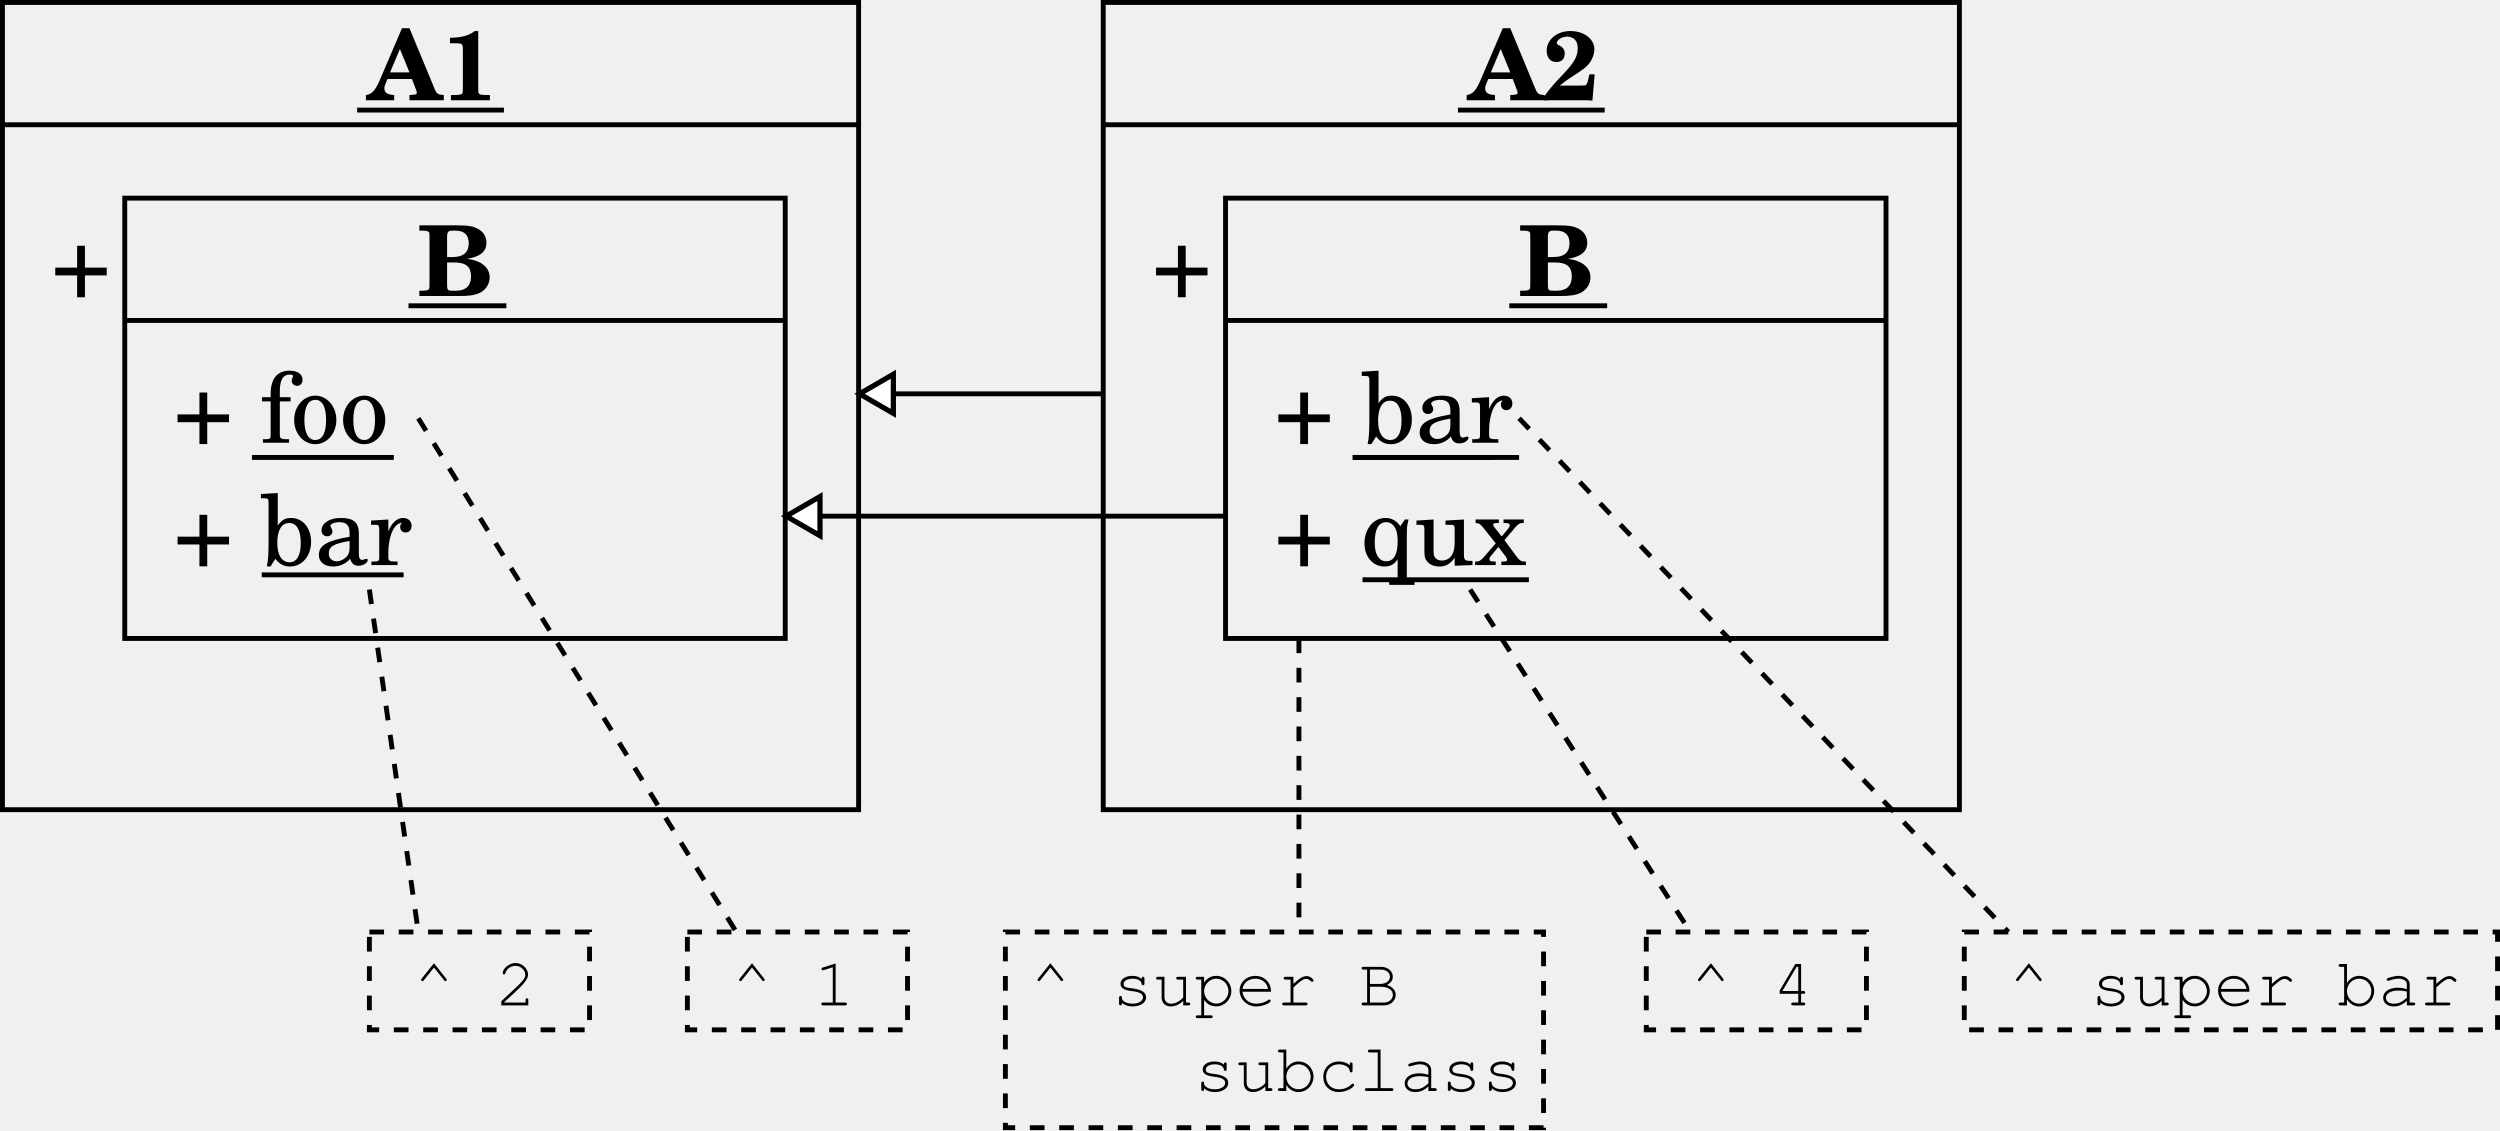
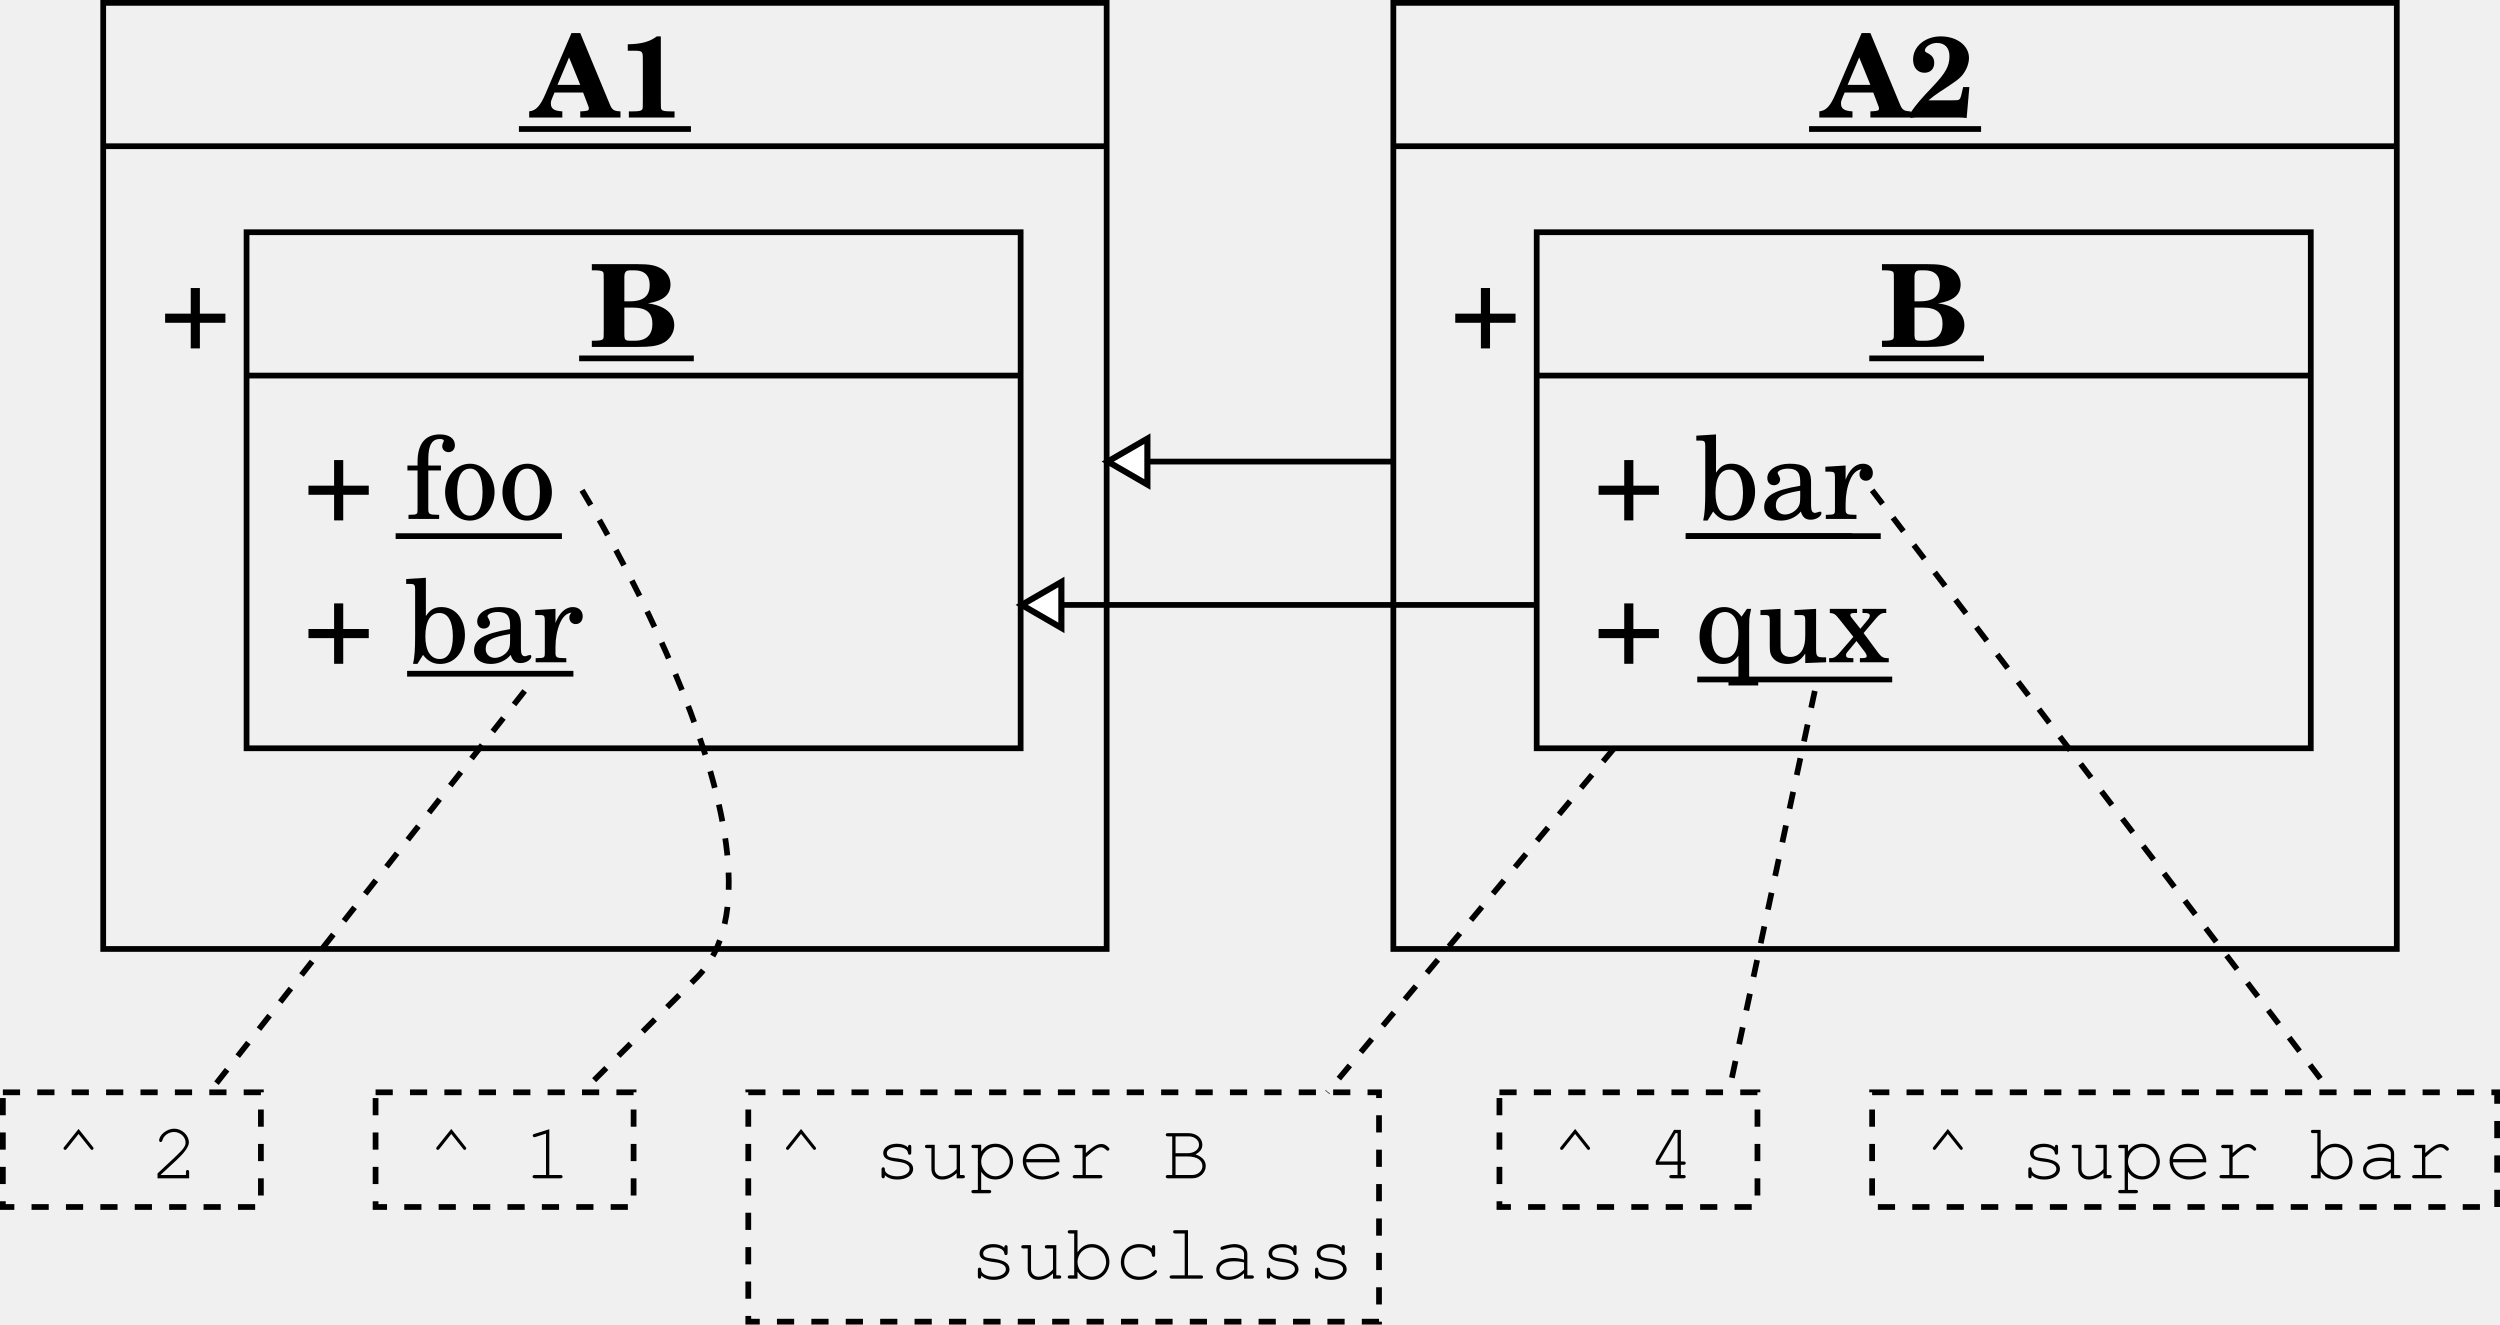
- <svg xmlns="http://www.w3.org/2000/svg" width="511" height="231" id="svg2" version="1.1">
+ <svg xmlns="http://www.w3.org/2000/svg" width="436" height="231" id="svg2" version="1.1">
  <defs id="defs4">
    <marker orient="auto" refY="0" refX="0" id="EmptyTriangleOutL" style="overflow:visible">
      <path id="path4306" d="m 5.77,0 -8.65,5 0,-10 8.65,5 z" style="fill:#ffffff;fill-rule:evenodd;stroke:#000000;stroke-width:1pt" transform="matrix(0.8,0,0,0.8,-4.8,0)" />
    </marker>
  </defs>
-   <g id="layer1" transform="translate(-149.5,-511.8622)">
-     <rect style="fill:none;stroke:#000000;stroke-width:1;stroke-miterlimit:4;stroke-dasharray:none" id="rect3005" width="175" height="165" x="150" y="512.362" />
-     <path style="fill:none;stroke:#000000;stroke-width:1px;stroke-linecap:butt;stroke-linejoin:miter;stroke-opacity:1" d="m 150,537.362 175,0" id="path3007" />
-     <text id="text3009" y="532.362" x="224.647" style="font-size:20px;font-style:normal;font-variant:normal;font-weight:bold;font-stretch:normal;line-height:125%;letter-spacing:0px;word-spacing:0px;fill:#000000;fill-opacity:1;stroke:none;font-family:TeX Gyre Schola;-inkscape-font-specification:TeX Gyre Schola Bold" xml:space="preserve">
-       <tspan y="532.362" x="224.647" id="tspan3011">A1</tspan>
-     </text>
-     <text id="text3017" y="572.362" x="160" style="font-size:20px;font-style:normal;font-variant:normal;font-weight:normal;font-stretch:normal;line-height:125%;letter-spacing:0px;word-spacing:0px;fill:#000000;fill-opacity:1;stroke:none;font-family:TeX Gyre Schola;-inkscape-font-specification:TeX Gyre Schola" xml:space="preserve">
-       <tspan y="572.362" x="160" id="tspan3019">+ </tspan>
-     </text>
-     <rect style="fill:none;stroke:#000000;stroke-width:1;stroke-miterlimit:4;stroke-dasharray:none" id="rect3021" width="135" height="90" x="175" y="552.362" />
-     <path style="fill:none;stroke:#000000;stroke-width:1px;stroke-linecap:butt;stroke-linejoin:miter;stroke-opacity:1" d="m 175,577.362 135,0" id="path3023" />
-     <text xml:space="preserve" style="font-size:20px;font-style:normal;font-variant:normal;font-weight:bold;font-stretch:normal;line-height:125%;letter-spacing:0px;word-spacing:0px;fill:#000000;fill-opacity:1;stroke:none;font-family:TeX Gyre Schola;-inkscape-font-specification:TeX Gyre Schola Bold" x="234.87" y="572.362" id="text3025">
-       <tspan id="tspan3027" x="234.87" y="572.362">B</tspan>
-     </text>
-     <text id="text3029" y="602.362" x="185" style="font-size:20px;font-style:normal;font-variant:normal;font-weight:normal;font-stretch:normal;line-height:125%;letter-spacing:0px;word-spacing:0px;fill:#000000;fill-opacity:1;stroke:none;font-family:TeX Gyre Schola;-inkscape-font-specification:TeX Gyre Schola" xml:space="preserve">
-       <tspan y="602.362" x="185" id="tspan3031">+ foo</tspan>
-     </text>
-     <path style="fill:none;stroke:#000000;stroke-width:1px;stroke-linecap:butt;stroke-linejoin:miter;stroke-opacity:1" d="m 222.5,534.362 30,0" id="path3037" />
-     <path style="fill:none;stroke:#000000;stroke-width:1px;stroke-linecap:butt;stroke-linejoin:miter;stroke-opacity:1" d="m 233,574.362 20,0 0,0 0,0" id="path3039" />
-     <path style="fill:none;stroke:#000000;stroke-width:1px;stroke-linecap:butt;stroke-linejoin:miter;stroke-opacity:1" d="m 201,605.362 29,0" id="path3041" />
-     <rect y="512.362" x="375" height="165" width="175" id="rect3332" style="fill:none;stroke:#000000;stroke-width:1;stroke-miterlimit:4;stroke-dasharray:none" />
-     <path id="path3334" d="m 375,537.362 175,0" style="fill:none;stroke:#000000;stroke-width:1px;stroke-linecap:butt;stroke-linejoin:miter;stroke-opacity:1" />
-     <text xml:space="preserve" style="font-size:20px;font-style:normal;font-variant:normal;font-weight:bold;font-stretch:normal;line-height:125%;letter-spacing:0px;word-spacing:0px;fill:#000000;fill-opacity:1;stroke:none;font-family:TeX Gyre Schola;-inkscape-font-specification:TeX Gyre Schola Bold" x="449.647" y="532.362" id="text3336">
-       <tspan id="tspan3338" x="449.647" y="532.362">A2</tspan>
-     </text>
-     <text xml:space="preserve" style="font-size:20px;font-style:normal;font-variant:normal;font-weight:normal;font-stretch:normal;line-height:125%;letter-spacing:0px;word-spacing:0px;fill:#000000;fill-opacity:1;stroke:none;font-family:TeX Gyre Schola;-inkscape-font-specification:TeX Gyre Schola" x="385" y="572.362" id="text3344">
-       <tspan id="tspan3346" x="385" y="572.362">+ </tspan>
-     </text>
-     <rect y="552.362" x="400" height="90" width="135" id="rect3348" style="fill:none;stroke:#000000;stroke-width:1;stroke-miterlimit:4;stroke-dasharray:none" />
-     <path id="path3350" d="m 400,577.362 135,0" style="fill:none;stroke:#000000;stroke-width:1px;stroke-linecap:butt;stroke-linejoin:miter;stroke-opacity:1" />
-     <text id="text3352" y="572.362" x="459.87" style="font-size:20px;font-style:normal;font-variant:normal;font-weight:bold;font-stretch:normal;line-height:125%;letter-spacing:0px;word-spacing:0px;fill:#000000;fill-opacity:1;stroke:none;font-family:TeX Gyre Schola;-inkscape-font-specification:TeX Gyre Schola Bold" xml:space="preserve">
-       <tspan y="572.362" x="459.87" id="tspan3354">B</tspan>
-     </text>
-     <text xml:space="preserve" style="font-size:20px;font-style:normal;font-variant:normal;font-weight:normal;font-stretch:normal;line-height:125%;letter-spacing:0px;word-spacing:0px;fill:#000000;fill-opacity:1;stroke:none;font-family:TeX Gyre Schola;-inkscape-font-specification:TeX Gyre Schola" x="410" y="602.362" id="text3356">
-       <tspan id="tspan3358" x="410" y="602.362">+ bar</tspan>
-     </text>
-     <path id="path3364" d="m 447.5,534.362 30,0" style="fill:none;stroke:#000000;stroke-width:1px;stroke-linecap:butt;stroke-linejoin:miter;stroke-opacity:1" />
-     <path id="path3366" d="m 458,574.362 20,0 0,0 0,0" style="fill:none;stroke:#000000;stroke-width:1px;stroke-linecap:butt;stroke-linejoin:miter;stroke-opacity:1" />
-     <path id="path3368" d="m 426,605.362 34,0" style="fill:none;stroke:#000000;stroke-width:1px;stroke-linecap:butt;stroke-linejoin:miter;stroke-opacity:1" />
-     <path id="path4586" d="m 375,592.362 -50,0" style="fill:none;stroke:#000000;stroke-width:1px;stroke-linecap:butt;stroke-linejoin:miter;stroke-opacity:1;marker-end:url(#EmptyTriangleOutL)" />
-     <rect style="fill:none;stroke:#000000;stroke-width:1;stroke-miterlimit:4;stroke-dasharray:3, 3;stroke-dashoffset:0" id="rect4588" width="45" height="20" x="290" y="702.362" />
-     <text id="text4590" y="717.362" x="299" style="font-size:20px;font-style:normal;font-variant:normal;font-weight:normal;font-stretch:normal;line-height:125%;letter-spacing:0px;word-spacing:0px;fill:#000000;fill-opacity:1;stroke:none;font-family:TeX Gyre Schola;-inkscape-font-specification:TeX Gyre Schola" xml:space="preserve">
-       <tspan y="717.362" x="299" id="tspan4592" style="font-size:14px;font-style:normal;font-variant:normal;font-weight:normal;font-stretch:normal;font-family:TeX Gyre Cursor;-inkscape-font-specification:TeX Gyre Cursor">^ 1</tspan>
-     </text>
-     <path style="fill:none;stroke:#000000;stroke-width:1;stroke-linecap:butt;stroke-linejoin:miter;stroke-miterlimit:4;stroke-opacity:1;stroke-dasharray:3, 3;stroke-dashoffset:0" d="m 235,597.362 65,105" id="path4600" />
-     <text xml:space="preserve" style="font-size:20px;font-style:normal;font-variant:normal;font-weight:normal;font-stretch:normal;line-height:125%;letter-spacing:0px;word-spacing:0px;fill:#000000;fill-opacity:1;stroke:none;font-family:TeX Gyre Schola;-inkscape-font-specification:TeX Gyre Schola" x="185" y="627.362" id="text3049">
-       <tspan id="tspan3051" x="185" y="627.362">+ bar</tspan>
-     </text>
-     <path id="path3053" d="m 203,629.362 29,0" style="fill:none;stroke:#000000;stroke-width:1px;stroke-linecap:butt;stroke-linejoin:miter;stroke-opacity:1" />
-     <text id="text3055" y="627.362" x="410" style="font-size:20px;font-style:normal;font-variant:normal;font-weight:normal;font-stretch:normal;line-height:125%;letter-spacing:0px;word-spacing:0px;fill:#000000;fill-opacity:1;stroke:none;font-family:TeX Gyre Schola;-inkscape-font-specification:TeX Gyre Schola" xml:space="preserve">
-       <tspan y="627.362" x="410" id="tspan3057">+ qux</tspan>
-     </text>
-     <path style="fill:none;stroke:#000000;stroke-width:1px;stroke-linecap:butt;stroke-linejoin:miter;stroke-opacity:1" d="m 428,630.362 34,0" id="path3059" />
-     <rect y="702.362" x="225" height="20" width="45" id="rect3069" style="fill:none;stroke:#000000;stroke-width:1;stroke-miterlimit:4;stroke-dasharray:3, 3;stroke-dashoffset:0" />
-     <text xml:space="preserve" style="font-size:20px;font-style:normal;font-variant:normal;font-weight:normal;font-stretch:normal;line-height:125%;letter-spacing:0px;word-spacing:0px;fill:#000000;fill-opacity:1;stroke:none;font-family:TeX Gyre Schola;-inkscape-font-specification:TeX Gyre Schola" x="234" y="717.362" id="text3071">
-       <tspan style="font-size:14px;font-style:normal;font-variant:normal;font-weight:normal;font-stretch:normal;font-family:TeX Gyre Cursor;-inkscape-font-specification:TeX Gyre Cursor" id="tspan3073" x="234" y="717.362">^ 2</tspan>
-     </text>
-     <path id="path3075" d="m 225,632.362 10,70" style="fill:none;stroke:#000000;stroke-width:1;stroke-linecap:butt;stroke-linejoin:miter;stroke-miterlimit:4;stroke-opacity:1;stroke-dasharray:3, 3;stroke-dashoffset:0" />
-     <path id="path3077" d="m 426,605.362 29,0" style="fill:none;stroke:#000000;stroke-width:1px;stroke-linecap:butt;stroke-linejoin:miter;stroke-opacity:1" />
-     <rect y="702.362" x="551" height="20" width="109" id="rect3079" style="fill:none;stroke:#000000;stroke-width:1;stroke-miterlimit:4;stroke-dasharray:3, 3;stroke-dashoffset:0" />
-     <text xml:space="preserve" style="font-size:20px;font-style:normal;font-variant:normal;font-weight:normal;font-stretch:normal;line-height:125%;letter-spacing:0px;word-spacing:0px;fill:#000000;fill-opacity:1;stroke:none;font-family:TeX Gyre Schola;-inkscape-font-specification:TeX Gyre Schola" x="560" y="717.362" id="text3081">
-       <tspan style="font-size:14px;font-style:normal;font-variant:normal;font-weight:normal;font-stretch:normal;font-family:TeX Gyre Cursor;-inkscape-font-specification:TeX Gyre Cursor" id="tspan3083" x="560" y="717.362">^ super bar</tspan>
-     </text>
-     <path id="path3085" d="m 460,597.362 100,105" style="fill:none;stroke:#000000;stroke-width:1;stroke-linecap:butt;stroke-linejoin:miter;stroke-miterlimit:4;stroke-opacity:1;stroke-dasharray:3, 3;stroke-dashoffset:0" />
-     <rect style="fill:none;stroke:#000000;stroke-width:1;stroke-miterlimit:4;stroke-dasharray:3, 3;stroke-dashoffset:0" id="rect3089" width="45" height="20" x="486" y="702.362" />
-     <text id="text3091" y="717.362" x="495" style="font-size:20px;font-style:normal;font-variant:normal;font-weight:normal;font-stretch:normal;line-height:125%;letter-spacing:0px;word-spacing:0px;fill:#000000;fill-opacity:1;stroke:none;font-family:TeX Gyre Schola;-inkscape-font-specification:TeX Gyre Schola" xml:space="preserve">
-       <tspan y="717.362" x="495" id="tspan3093" style="font-size:14px;font-style:normal;font-variant:normal;font-weight:normal;font-stretch:normal;font-family:TeX Gyre Cursor;-inkscape-font-specification:TeX Gyre Cursor">^ 4</tspan>
-     </text>
-     <path style="fill:none;stroke:#000000;stroke-width:1;stroke-linecap:butt;stroke-linejoin:miter;stroke-miterlimit:4;stroke-opacity:1;stroke-dasharray:3, 3;stroke-dashoffset:0" d="m 450,632.362 45,70" id="path3095" />
-     <rect y="702.362" x="355" height="40" width="110" id="rect3097" style="fill:none;stroke:#000000;stroke-width:1;stroke-miterlimit:4;stroke-dasharray:3, 3;stroke-dashoffset:0" />
-     <text xml:space="preserve" style="font-size:20px;font-style:normal;font-variant:normal;font-weight:normal;font-stretch:normal;line-height:125%;letter-spacing:0px;word-spacing:0px;fill:#000000;fill-opacity:1;stroke:none;font-family:TeX Gyre Schola;-inkscape-font-specification:TeX Gyre Schola" x="360" y="717.362" id="text3099">
-       <tspan style="font-size:14px;font-style:normal;font-variant:normal;font-weight:normal;font-stretch:normal;font-family:TeX Gyre Cursor;-inkscape-font-specification:TeX Gyre Cursor" id="tspan3101" x="360" y="717.362">^ super B</tspan>
-       <tspan style="font-size:14px;font-style:normal;font-variant:normal;font-weight:normal;font-stretch:normal;font-family:TeX Gyre Cursor;-inkscape-font-specification:TeX Gyre Cursor" x="360" y="734.862" id="tspan3983">    subclass</tspan>
-     </text>
-     <path style="fill:none;stroke:#000000;stroke-width:1;stroke-linecap:butt;stroke-linejoin:miter;stroke-miterlimit:4;stroke-opacity:1;stroke-dasharray:3, 3;stroke-dashoffset:0" d="m 265.5,130.5 0,60" id="path3103" transform="translate(149.5,511.8622)" />
-     <path style="fill:none;stroke:#000000;stroke-width:1px;stroke-linecap:butt;stroke-linejoin:miter;stroke-opacity:1;marker-end:url(#EmptyTriangleOutL)" d="m 400,617.362 -90,0" id="path3985" />
+   <g id="layer1" transform="translate(-133.5,-511.8622)">
+     <path id="path3075" d="m 225,632.362 -55,70" style="fill:none;stroke:#000000;stroke-width:1;stroke-linecap:butt;stroke-linejoin:miter;stroke-miterlimit:4;stroke-opacity:1;stroke-dasharray:3, 3;stroke-dashoffset:0" />
+     <path id="path3085" d="m 460,597.362 80,105" style="fill:none;stroke:#000000;stroke-width:1;stroke-linecap:butt;stroke-linejoin:miter;stroke-miterlimit:4;stroke-opacity:1;stroke-dasharray:3, 3;stroke-dashoffset:0" />
+     <path style="fill:none;stroke:#000000;stroke-width:1;stroke-linecap:butt;stroke-linejoin:miter;stroke-miterlimit:4;stroke-opacity:1;stroke-dasharray:3, 3;stroke-dashoffset:0" d="m 450,632.362 -15,70" id="path3095" />
+     <g id="g3862">
+       <rect y="702.362" x="199" height="20" width="45" id="rect4588" style="fill:none;stroke:#000000;stroke-width:1;stroke-miterlimit:4;stroke-dasharray:3, 3;stroke-dashoffset:0" />
+       <text xml:space="preserve" style="font-size:20px;font-style:normal;font-variant:normal;font-weight:normal;font-stretch:normal;line-height:125%;letter-spacing:0px;word-spacing:0px;fill:#000000;fill-opacity:1;stroke:none;font-family:TeX Gyre Schola;-inkscape-font-specification:TeX Gyre Schola" x="208" y="717.362" id="text4590">
+         <tspan style="font-size:14px;font-style:normal;font-variant:normal;font-weight:normal;font-stretch:normal;font-family:TeX Gyre Cursor;-inkscape-font-specification:TeX Gyre Cursor" id="tspan4592" x="208" y="717.362">^ 1</tspan>
+       </text>
+       <rect style="fill:none;stroke:#000000;stroke-width:1;stroke-miterlimit:4;stroke-dasharray:3, 3;stroke-dashoffset:0" id="rect3069" width="45" height="20" x="134" y="702.362" />
+       <text id="text3071" y="717.362" x="143" style="font-size:20px;font-style:normal;font-variant:normal;font-weight:normal;font-stretch:normal;line-height:125%;letter-spacing:0px;word-spacing:0px;fill:#000000;fill-opacity:1;stroke:none;font-family:TeX Gyre Schola;-inkscape-font-specification:TeX Gyre Schola" xml:space="preserve">
+         <tspan y="717.362" x="143" id="tspan3073" style="font-size:14px;font-style:normal;font-variant:normal;font-weight:normal;font-stretch:normal;font-family:TeX Gyre Cursor;-inkscape-font-specification:TeX Gyre Cursor">^ 2</tspan>
+       </text>
+       <rect style="fill:none;stroke:#000000;stroke-width:1;stroke-miterlimit:4;stroke-dasharray:3, 3;stroke-dashoffset:0" id="rect3079" width="109" height="20" x="460" y="702.362" />
+       <text id="text3081" y="717.362" x="469" style="font-size:20px;font-style:normal;font-variant:normal;font-weight:normal;font-stretch:normal;line-height:125%;letter-spacing:0px;word-spacing:0px;fill:#000000;fill-opacity:1;stroke:none;font-family:TeX Gyre Schola;-inkscape-font-specification:TeX Gyre Schola" xml:space="preserve">
+         <tspan y="717.362" x="469" id="tspan3083" style="font-size:14px;font-style:normal;font-variant:normal;font-weight:normal;font-stretch:normal;font-family:TeX Gyre Cursor;-inkscape-font-specification:TeX Gyre Cursor">^ super bar</tspan>
+       </text>
+       <rect y="702.362" x="395" height="20" width="45" id="rect3089" style="fill:none;stroke:#000000;stroke-width:1;stroke-miterlimit:4;stroke-dasharray:3, 3;stroke-dashoffset:0" />
+       <text xml:space="preserve" style="font-size:20px;font-style:normal;font-variant:normal;font-weight:normal;font-stretch:normal;line-height:125%;letter-spacing:0px;word-spacing:0px;fill:#000000;fill-opacity:1;stroke:none;font-family:TeX Gyre Schola;-inkscape-font-specification:TeX Gyre Schola" x="404" y="717.362" id="text3091">
+         <tspan style="font-size:14px;font-style:normal;font-variant:normal;font-weight:normal;font-stretch:normal;font-family:TeX Gyre Cursor;-inkscape-font-specification:TeX Gyre Cursor" id="tspan3093" x="404" y="717.362">^ 4</tspan>
+       </text>
+       <rect style="fill:none;stroke:#000000;stroke-width:1;stroke-miterlimit:4;stroke-dasharray:3, 3;stroke-dashoffset:0" id="rect3097" width="110" height="40" x="264" y="702.362" />
+       <text id="text3099" y="717.362" x="269" style="font-size:20px;font-style:normal;font-variant:normal;font-weight:normal;font-stretch:normal;line-height:125%;letter-spacing:0px;word-spacing:0px;fill:#000000;fill-opacity:1;stroke:none;font-family:TeX Gyre Schola;-inkscape-font-specification:TeX Gyre Schola" xml:space="preserve">
+         <tspan y="717.362" x="269" id="tspan3101" style="font-size:14px;font-style:normal;font-variant:normal;font-weight:normal;font-stretch:normal;font-family:TeX Gyre Cursor;-inkscape-font-specification:TeX Gyre Cursor">^ super B</tspan>
+         <tspan id="tspan3983" y="734.862" x="269" style="font-size:14px;font-style:normal;font-variant:normal;font-weight:normal;font-stretch:normal;font-family:TeX Gyre Cursor;-inkscape-font-specification:TeX Gyre Cursor">    subclass</tspan>
+       </text>
+     </g>
+     <path style="fill:none;stroke:#000000;stroke-width:1;stroke-linecap:butt;stroke-linejoin:miter;stroke-miterlimit:4;stroke-opacity:1;stroke-dasharray:3, 3;stroke-dashoffset:0" d="m 265.5,130.5 -50,60" id="path3103" transform="translate(149.5,511.8622)" />
+     <g id="g3821" transform="translate(1.5,0)">
+       <rect y="512.362" x="150" height="165" width="175" id="rect3005" style="fill:none;stroke:#000000;stroke-width:1;stroke-miterlimit:4;stroke-dasharray:none" />
+       <path id="path3007" d="m 150,537.362 175,0" style="fill:none;stroke:#000000;stroke-width:1px;stroke-linecap:butt;stroke-linejoin:miter;stroke-opacity:1" />
+       <text xml:space="preserve" style="font-size:20px;font-style:normal;font-variant:normal;font-weight:bold;font-stretch:normal;line-height:125%;letter-spacing:0px;word-spacing:0px;fill:#000000;fill-opacity:1;stroke:none;font-family:TeX Gyre Schola;-inkscape-font-specification:TeX Gyre Schola Bold" x="224.647" y="532.362" id="text3009">
+         <tspan id="tspan3011" x="224.647" y="532.362">A1</tspan>
+       </text>
+       <text xml:space="preserve" style="font-size:20px;font-style:normal;font-variant:normal;font-weight:normal;font-stretch:normal;line-height:125%;letter-spacing:0px;word-spacing:0px;fill:#000000;fill-opacity:1;stroke:none;font-family:TeX Gyre Schola;-inkscape-font-specification:TeX Gyre Schola" x="160" y="572.362" id="text3017">
+         <tspan id="tspan3019" x="160" y="572.362">+ </tspan>
+       </text>
+       <rect y="552.362" x="175" height="90" width="135" id="rect3021" style="fill:none;stroke:#000000;stroke-width:1;stroke-miterlimit:4;stroke-dasharray:none" />
+       <path id="path3023" d="m 175,577.362 135,0" style="fill:none;stroke:#000000;stroke-width:1px;stroke-linecap:butt;stroke-linejoin:miter;stroke-opacity:1" />
+       <text id="text3025" y="572.362" x="234.87" style="font-size:20px;font-style:normal;font-variant:normal;font-weight:bold;font-stretch:normal;line-height:125%;letter-spacing:0px;word-spacing:0px;fill:#000000;fill-opacity:1;stroke:none;font-family:TeX Gyre Schola;-inkscape-font-specification:TeX Gyre Schola Bold" xml:space="preserve">
+         <tspan y="572.362" x="234.87" id="tspan3027">B</tspan>
+       </text>
+       <text xml:space="preserve" style="font-size:20px;font-style:normal;font-variant:normal;font-weight:normal;font-stretch:normal;line-height:125%;letter-spacing:0px;word-spacing:0px;fill:#000000;fill-opacity:1;stroke:none;font-family:TeX Gyre Schola;-inkscape-font-specification:TeX Gyre Schola" x="185" y="602.362" id="text3029">
+         <tspan id="tspan3031" x="185" y="602.362">+ foo</tspan>
+       </text>
+       <path id="path3037" d="m 222.5,534.362 30,0" style="fill:none;stroke:#000000;stroke-width:1px;stroke-linecap:butt;stroke-linejoin:miter;stroke-opacity:1" />
+       <path id="path3039" d="m 233,574.362 20,0 0,0 0,0" style="fill:none;stroke:#000000;stroke-width:1px;stroke-linecap:butt;stroke-linejoin:miter;stroke-opacity:1" />
+       <path id="path3041" d="m 201,605.362 29,0" style="fill:none;stroke:#000000;stroke-width:1px;stroke-linecap:butt;stroke-linejoin:miter;stroke-opacity:1" />
+       <rect style="fill:none;stroke:#000000;stroke-width:1;stroke-miterlimit:4;stroke-dasharray:none" id="rect3332" width="175" height="165" x="375" y="512.362" />
+       <path style="fill:none;stroke:#000000;stroke-width:1px;stroke-linecap:butt;stroke-linejoin:miter;stroke-opacity:1" d="m 375,537.362 175,0" id="path3334" />
+       <text id="text3336" y="532.362" x="449.647" style="font-size:20px;font-style:normal;font-variant:normal;font-weight:bold;font-stretch:normal;line-height:125%;letter-spacing:0px;word-spacing:0px;fill:#000000;fill-opacity:1;stroke:none;font-family:TeX Gyre Schola;-inkscape-font-specification:TeX Gyre Schola Bold" xml:space="preserve">
+         <tspan y="532.362" x="449.647" id="tspan3338">A2</tspan>
+       </text>
+       <text id="text3344" y="572.362" x="385" style="font-size:20px;font-style:normal;font-variant:normal;font-weight:normal;font-stretch:normal;line-height:125%;letter-spacing:0px;word-spacing:0px;fill:#000000;fill-opacity:1;stroke:none;font-family:TeX Gyre Schola;-inkscape-font-specification:TeX Gyre Schola" xml:space="preserve">
+         <tspan y="572.362" x="385" id="tspan3346">+ </tspan>
+       </text>
+       <rect style="fill:none;stroke:#000000;stroke-width:1;stroke-miterlimit:4;stroke-dasharray:none" id="rect3348" width="135" height="90" x="400" y="552.362" />
+       <path style="fill:none;stroke:#000000;stroke-width:1px;stroke-linecap:butt;stroke-linejoin:miter;stroke-opacity:1" d="m 400,577.362 135,0" id="path3350" />
+       <text xml:space="preserve" style="font-size:20px;font-style:normal;font-variant:normal;font-weight:bold;font-stretch:normal;line-height:125%;letter-spacing:0px;word-spacing:0px;fill:#000000;fill-opacity:1;stroke:none;font-family:TeX Gyre Schola;-inkscape-font-specification:TeX Gyre Schola Bold" x="459.87" y="572.362" id="text3352">
+         <tspan id="tspan3354" x="459.87" y="572.362">B</tspan>
+       </text>
+       <text id="text3356" y="602.362" x="410" style="font-size:20px;font-style:normal;font-variant:normal;font-weight:normal;font-stretch:normal;line-height:125%;letter-spacing:0px;word-spacing:0px;fill:#000000;fill-opacity:1;stroke:none;font-family:TeX Gyre Schola;-inkscape-font-specification:TeX Gyre Schola" xml:space="preserve">
+         <tspan y="602.362" x="410" id="tspan3358">+ bar</tspan>
+       </text>
+       <path style="fill:none;stroke:#000000;stroke-width:1px;stroke-linecap:butt;stroke-linejoin:miter;stroke-opacity:1" d="m 447.5,534.362 30,0" id="path3364" />
+       <path style="fill:none;stroke:#000000;stroke-width:1px;stroke-linecap:butt;stroke-linejoin:miter;stroke-opacity:1" d="m 458,574.362 20,0 0,0 0,0" id="path3366" />
+       <path style="fill:none;stroke:#000000;stroke-width:1px;stroke-linecap:butt;stroke-linejoin:miter;stroke-opacity:1" d="m 426,605.362 34,0" id="path3368" />
+       <path style="fill:none;stroke:#000000;stroke-width:1px;stroke-linecap:butt;stroke-linejoin:miter;stroke-opacity:1;marker-end:url(#EmptyTriangleOutL)" d="m 375,592.362 -50,0" id="path4586" />
+       <text id="text3049" y="627.362" x="185" style="font-size:20px;font-style:normal;font-variant:normal;font-weight:normal;font-stretch:normal;line-height:125%;letter-spacing:0px;word-spacing:0px;fill:#000000;fill-opacity:1;stroke:none;font-family:TeX Gyre Schola;-inkscape-font-specification:TeX Gyre Schola" xml:space="preserve">
+         <tspan y="627.362" x="185" id="tspan3051">+ bar</tspan>
+       </text>
+       <path style="fill:none;stroke:#000000;stroke-width:1px;stroke-linecap:butt;stroke-linejoin:miter;stroke-opacity:1" d="m 203,629.362 29,0" id="path3053" />
+       <text xml:space="preserve" style="font-size:20px;font-style:normal;font-variant:normal;font-weight:normal;font-stretch:normal;line-height:125%;letter-spacing:0px;word-spacing:0px;fill:#000000;fill-opacity:1;stroke:none;font-family:TeX Gyre Schola;-inkscape-font-specification:TeX Gyre Schola" x="410" y="627.362" id="text3055">
+         <tspan id="tspan3057" x="410" y="627.362">+ qux</tspan>
+       </text>
+       <path id="path3059" d="m 428,630.362 34,0" style="fill:none;stroke:#000000;stroke-width:1px;stroke-linecap:butt;stroke-linejoin:miter;stroke-opacity:1" />
+       <path style="fill:none;stroke:#000000;stroke-width:1px;stroke-linecap:butt;stroke-linejoin:miter;stroke-opacity:1" d="m 426,605.362 29,0" id="path3077" />
+       <path id="path3985" d="m 400,617.362 -90,0" style="fill:none;stroke:#000000;stroke-width:1px;stroke-linecap:butt;stroke-linejoin:miter;stroke-opacity:1;marker-end:url(#EmptyTriangleOutL)" />
+     </g>
+     <path style="fill:none;stroke:#000000;stroke-width:1;stroke-linecap:butt;stroke-linejoin:miter;stroke-miterlimit:4;stroke-opacity:1;stroke-dasharray:3, 3;stroke-dashoffset:0" d="m 85.5,85.5 c 0,0 40,65 20,85 -20,20 -20,20 -20,20" id="path3045" transform="translate(149.5,511.8622)" />
  </g>
</svg>
